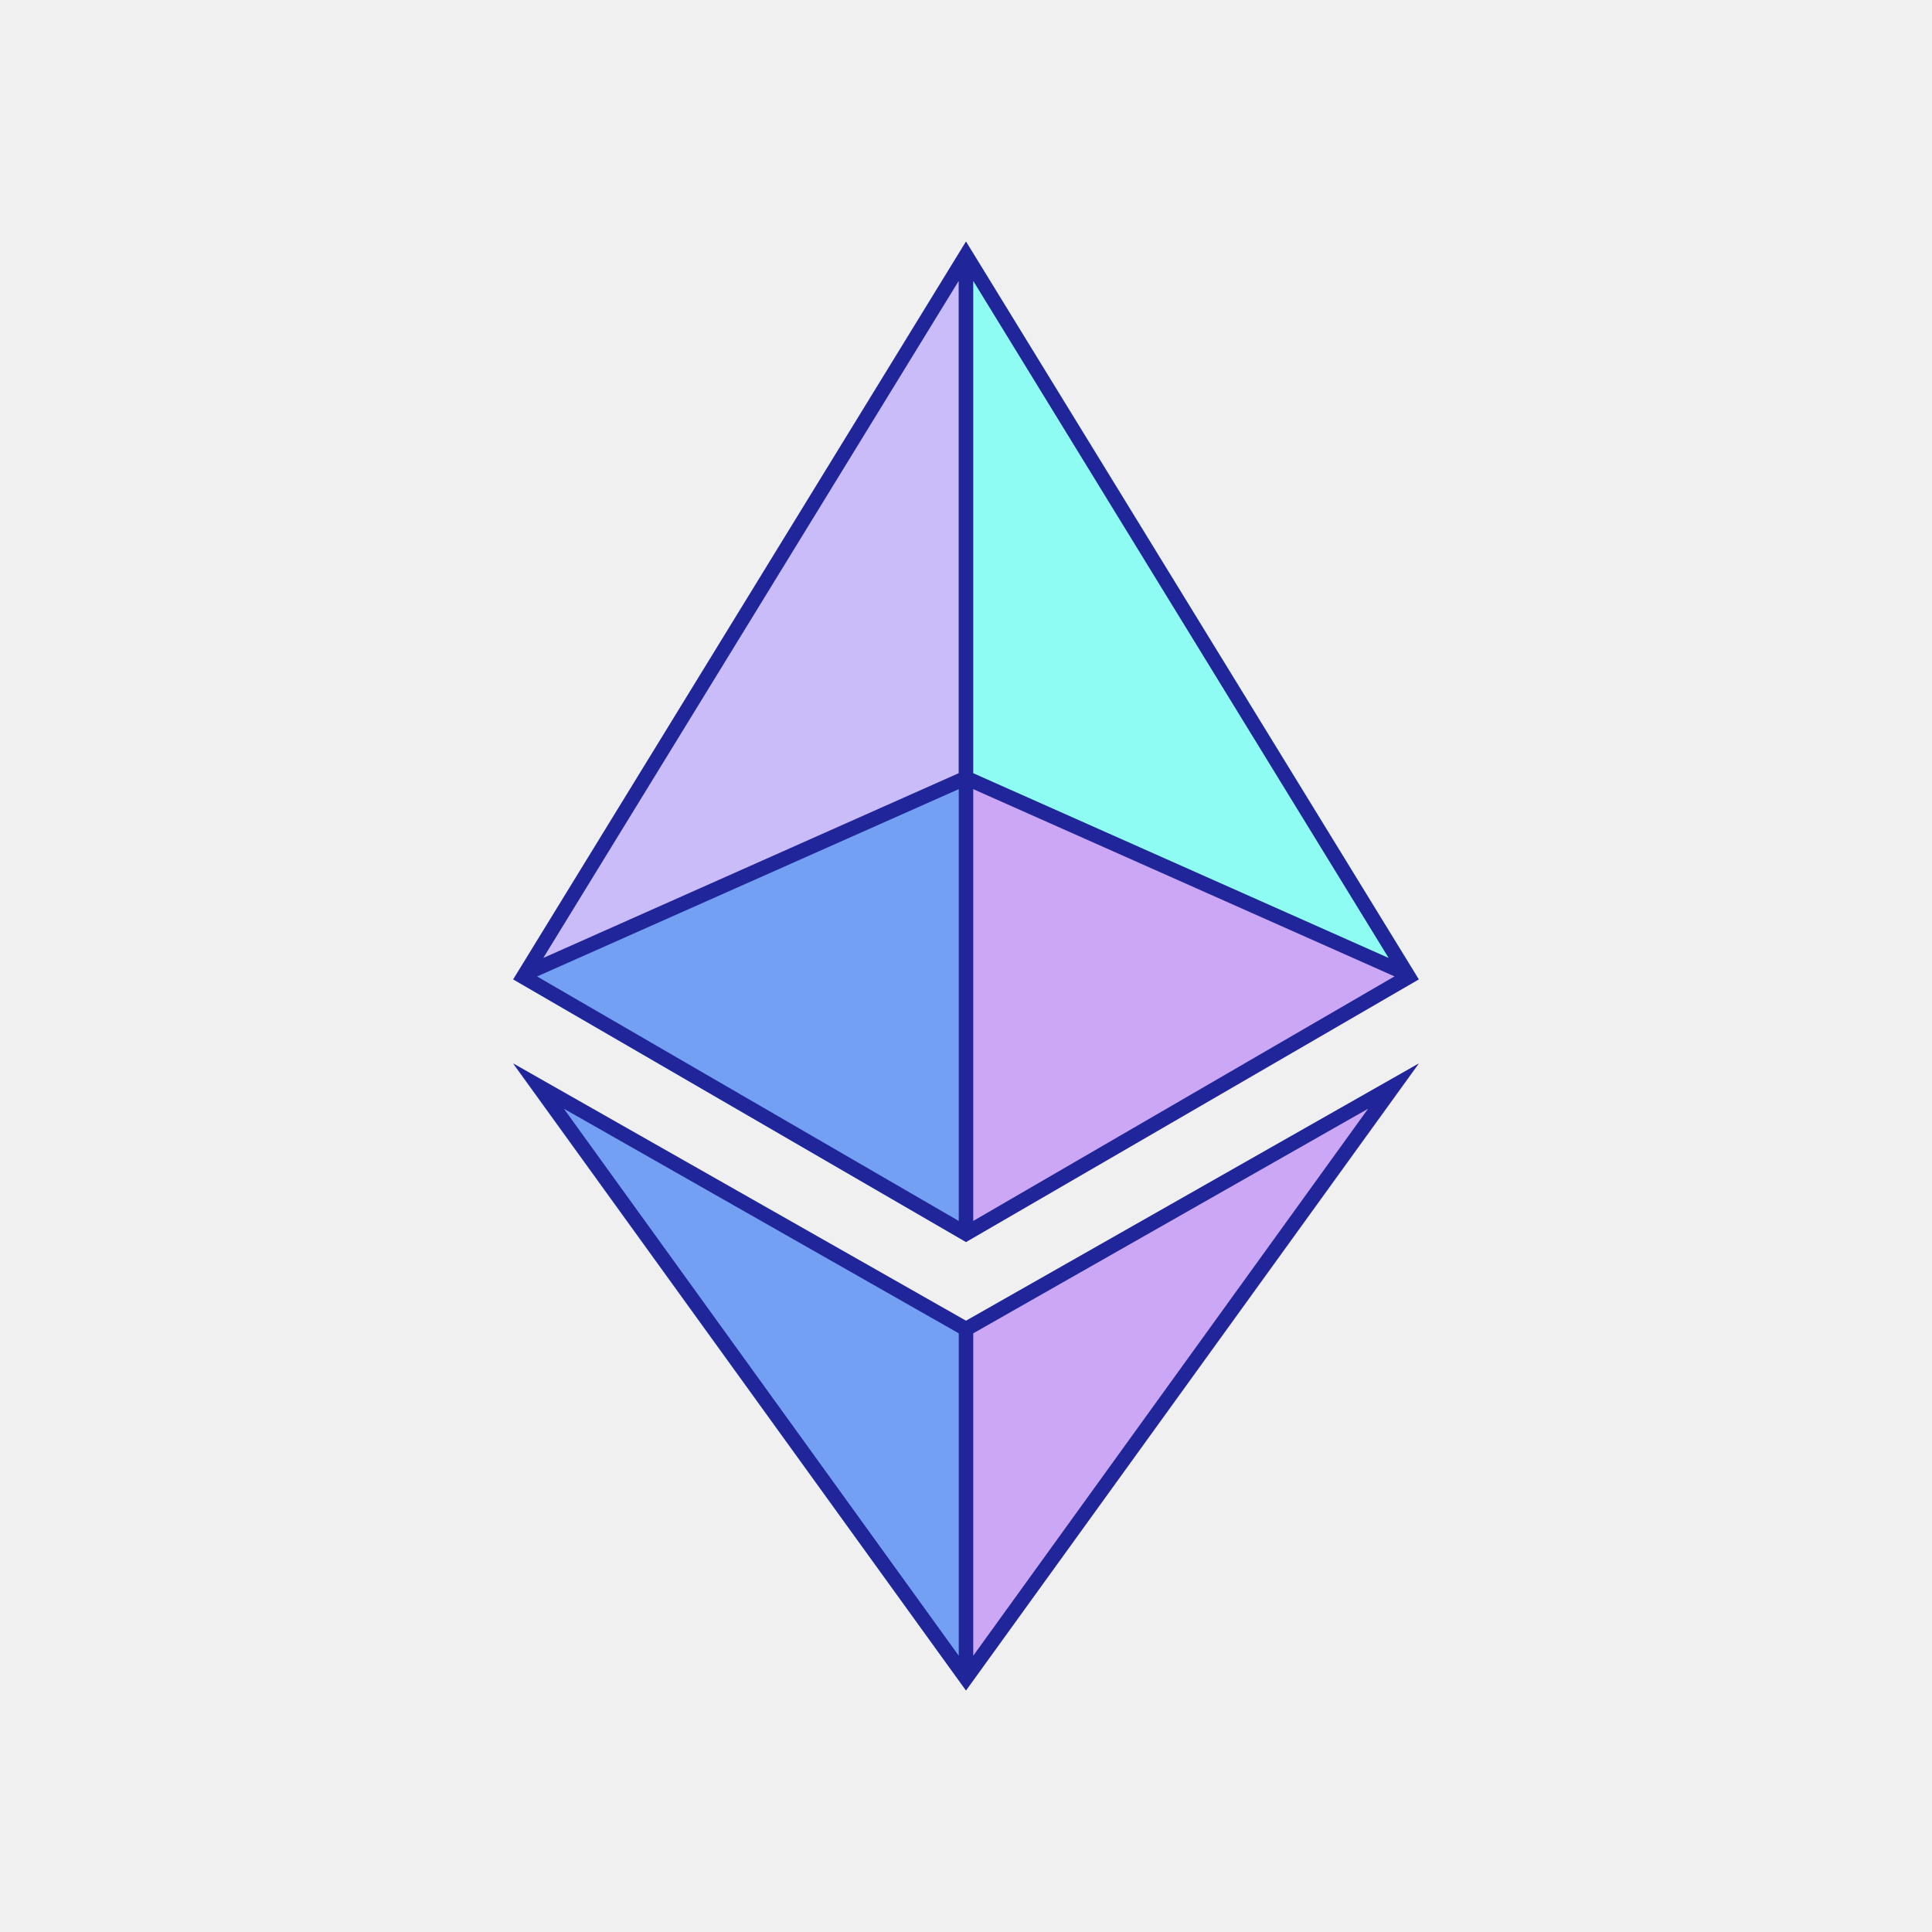
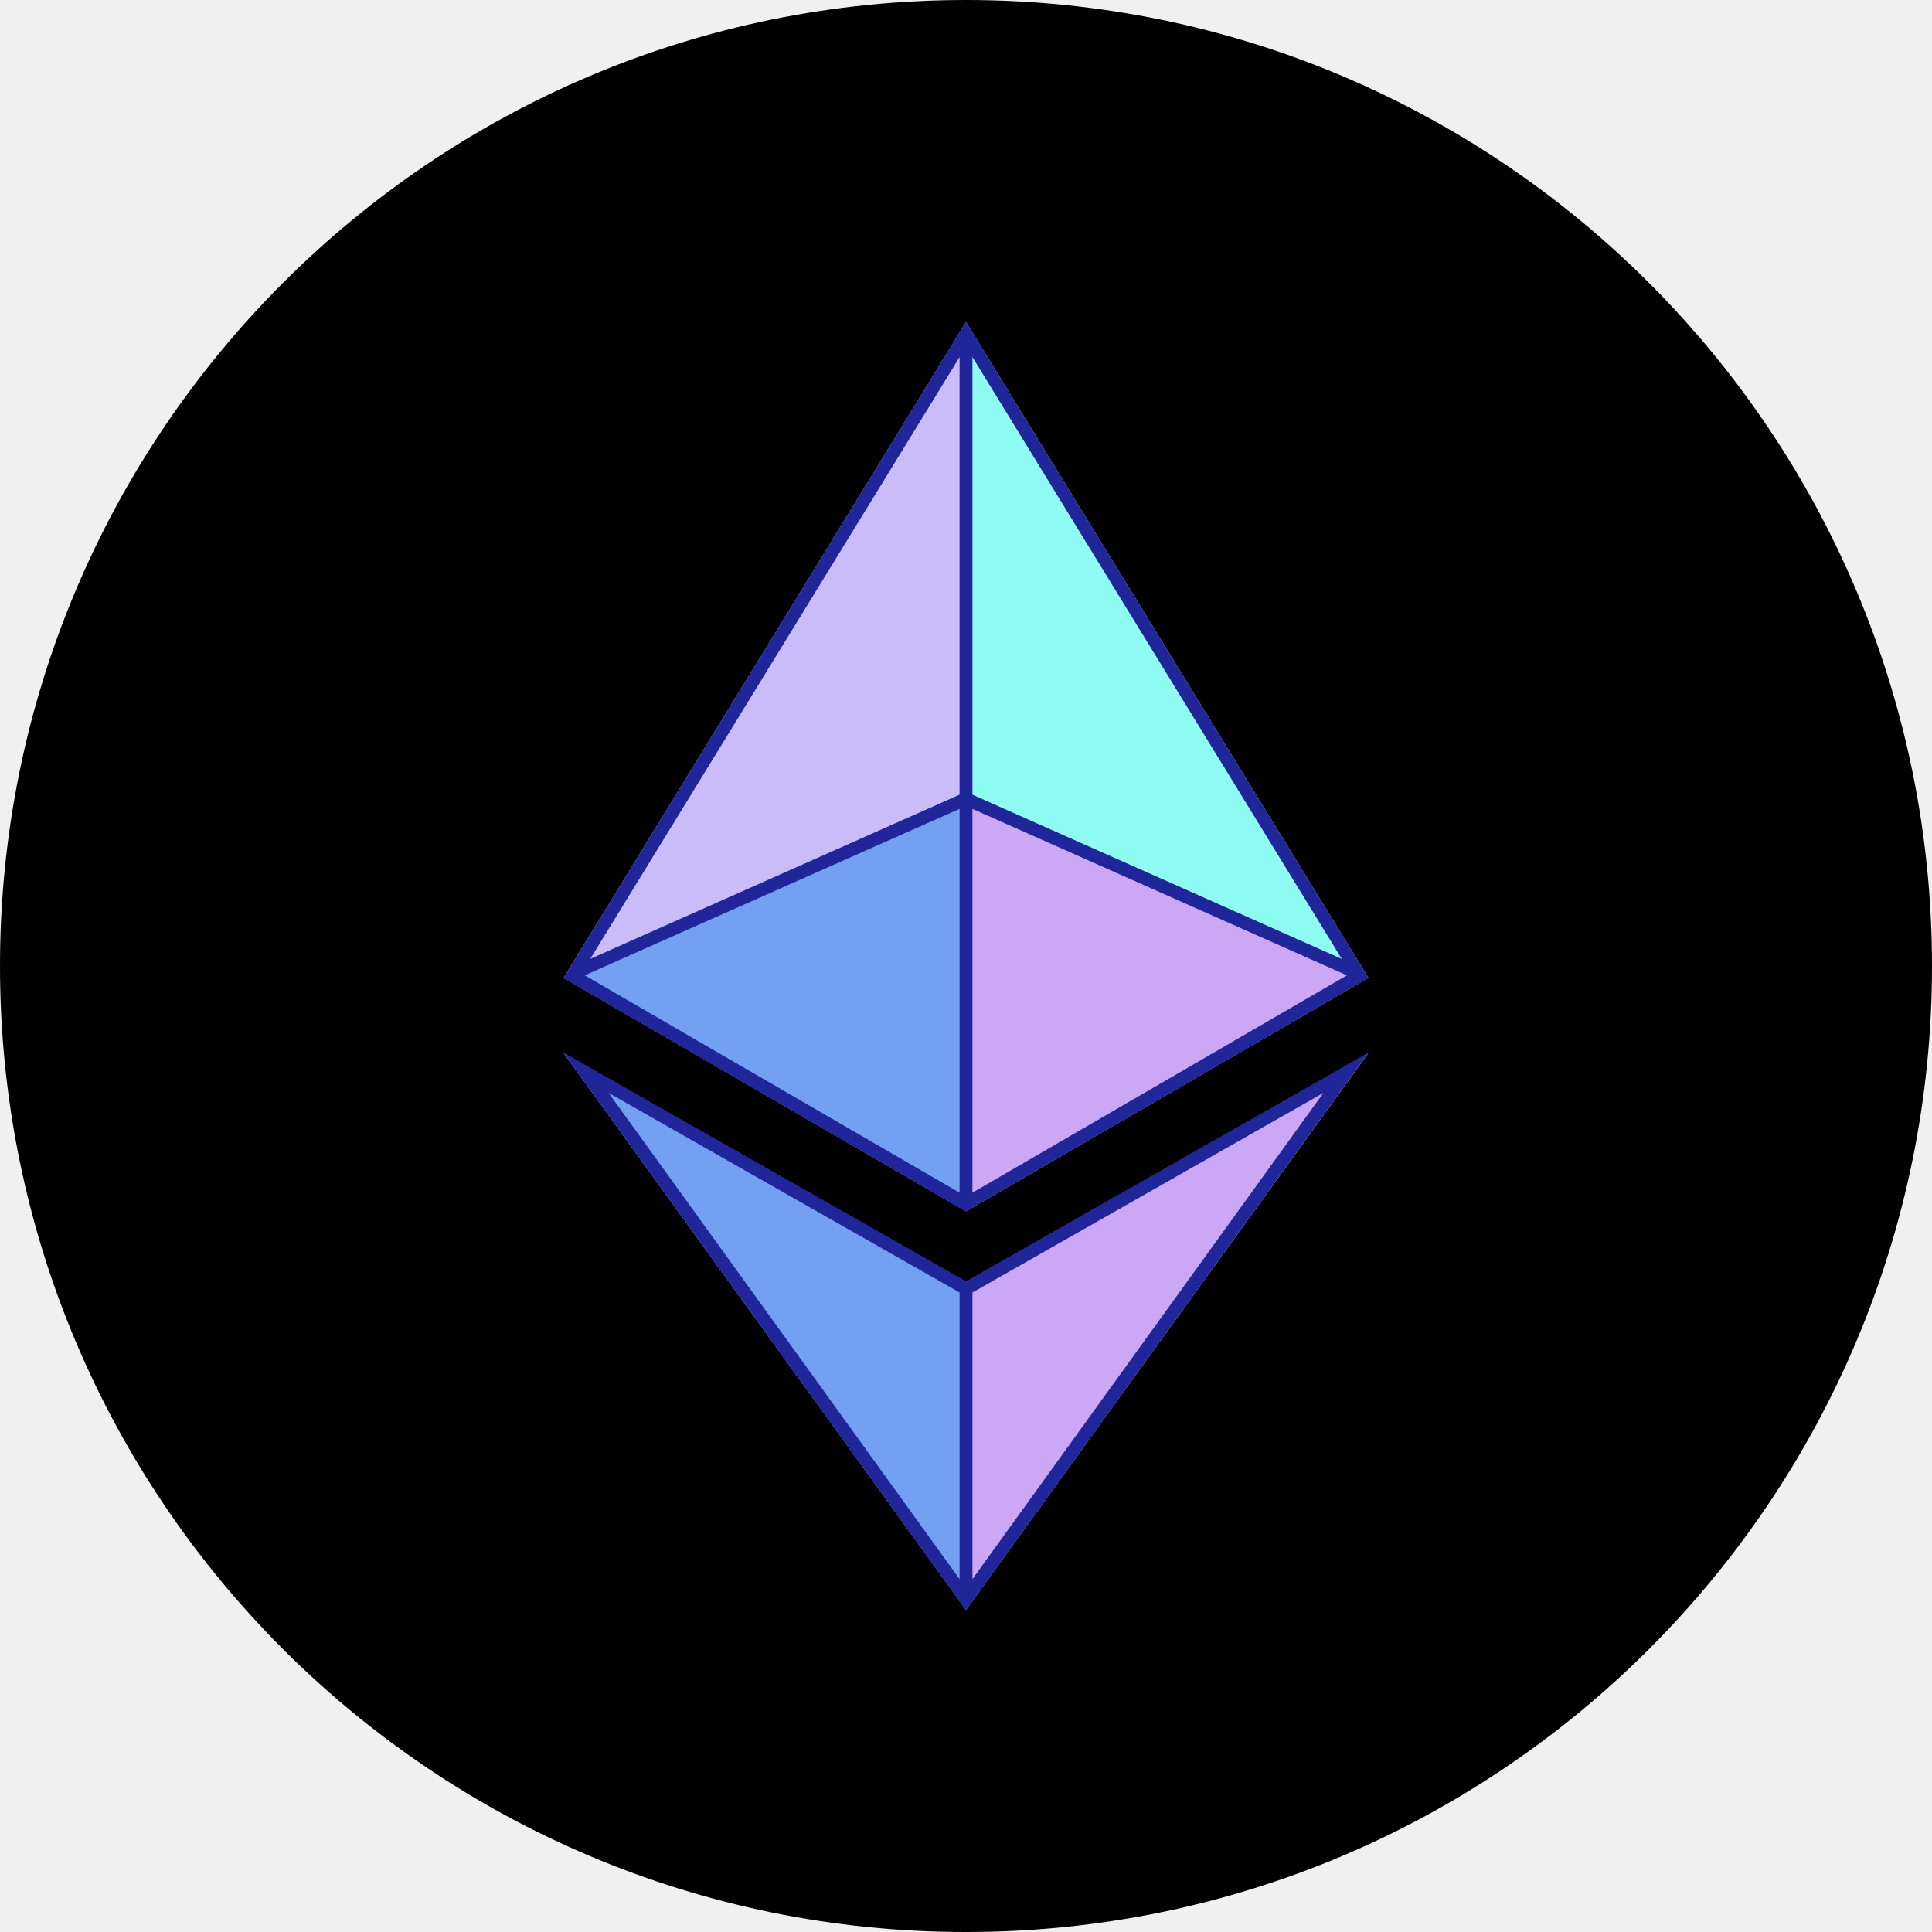
<svg xmlns="http://www.w3.org/2000/svg" width="24" height="24" fill="none" viewBox="0 0 24 24">
-   <path fill="#8FFCF3" d="M12 3v6.65l5.625 2.516z" />
-   <path fill="#CABCF8" d="m12 3-5.625 9.166L12 9.651z" />
-   <path fill="#CBA7F5" d="M12 16.477v4.522l5.625-7.784z" />
-   <path fill="#74A0F3" d="M12 21v-4.523l-5.625-3.262z" />
-   <path fill="#CBA7F5" d="m12 15.43 5.625-3.263L12 9.65z" />
-   <path fill="#74A0F3" d="M6.375 12.167 12 15.429V9.651z" />
-   <path fill="#202699" fill-rule="evenodd" d="m12 15.429-5.625-3.263L12 3l5.625 9.166zM6.749 11.9l5.16-8.41v6.115zm-.077.23 5.238-2.327v5.364zm5.418-2.327v5.364l5.233-3.038zm0-.198 5.16 2.295-5.16-8.41z" clip-rule="evenodd" />
-   <path fill="#202699" fill-rule="evenodd" d="M12 16.406 6.375 13.21 12 21l5.625-7.79zm-4.995-2.633 4.905 2.79v4.005zm5.085 2.79v4.005l4.905-6.795z" clip-rule="evenodd" />
+   <g clip-path="url(#ETH__a)">
+     <path fill="#000" d="M12 0a12 12 0 1 0 0 24a12 12 0 1 0 0-24z" />
+     <path fill="#8FFCF3" d="M12 4v5.912l5 2.236z" />
+     <path fill="#CABCF8" d="m12 4-5 8.148 5-2.236z" />
+     <path fill="#CBA7F5" d="M12 15.98V20l5-6.92z" />
+     <path fill="#74A0F3" d="M12 20v-4.02l-5-2.9z" />
+     <path fill="#CBA7F5" d="m12 15.048 5-2.9-5-2.236z" />
+     <path fill="#74A0F3" d="m7 12.148 5 2.9V9.912z" />
+     <path fill="#202699" fill-rule="evenodd" d="m12 15.048-5-2.9L12 4l5 8.148zm-4.668-3.136 4.588-7.476v5.436zm-.068.204 4.656-2.068v4.768zm4.816-2.068v4.768l4.652-2.7zm0-.176 4.588 2.04-4.588-7.476z" clip-rule="evenodd" />
+     <path fill="#202699" fill-rule="evenodd" d="m12 15.916-5-2.84L12 20l5-6.924zm-4.44-2.34 4.36 2.48v3.56zm4.52 2.48v3.56l4.36-6.04z" clip-rule="evenodd" />
+   </g>
+   <defs>
+     <clipPath id="ETH__a">
+       <path fill="#fff" d="M12 0a12 12 0 1 0 0 24a12 12 0 1 0 0-24z" />
+     </clipPath>
+   </defs>
</svg>
